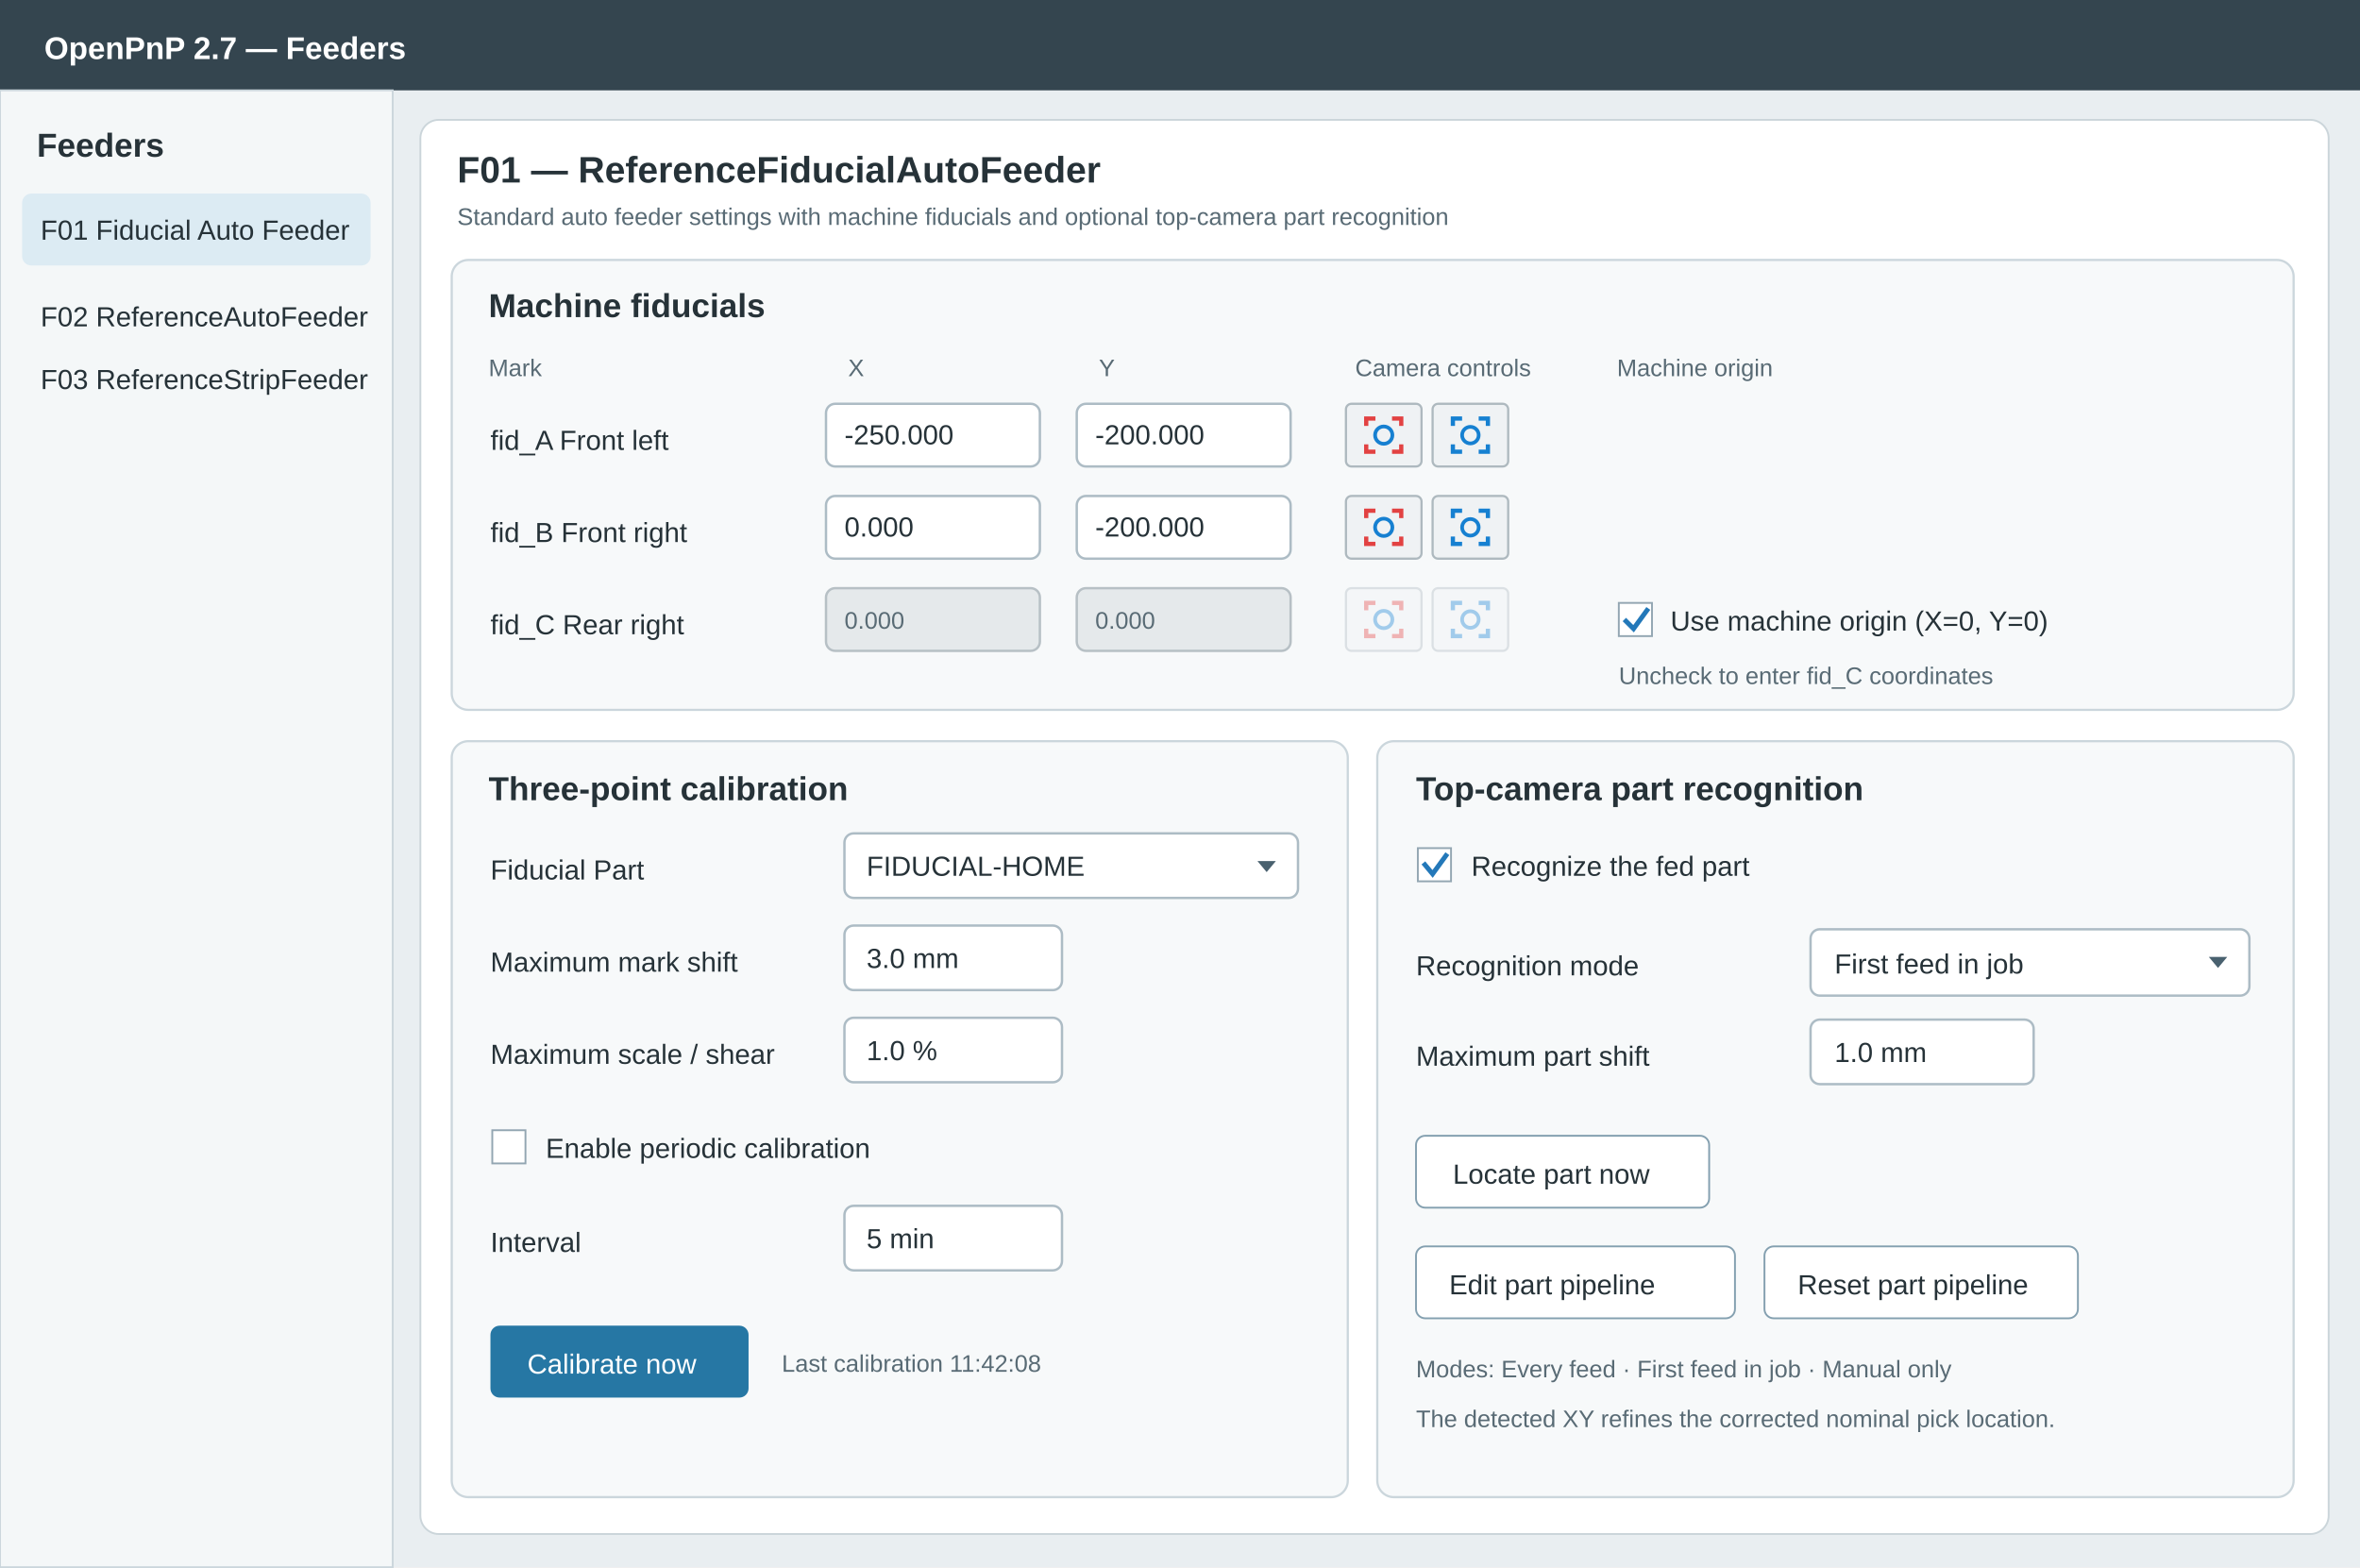
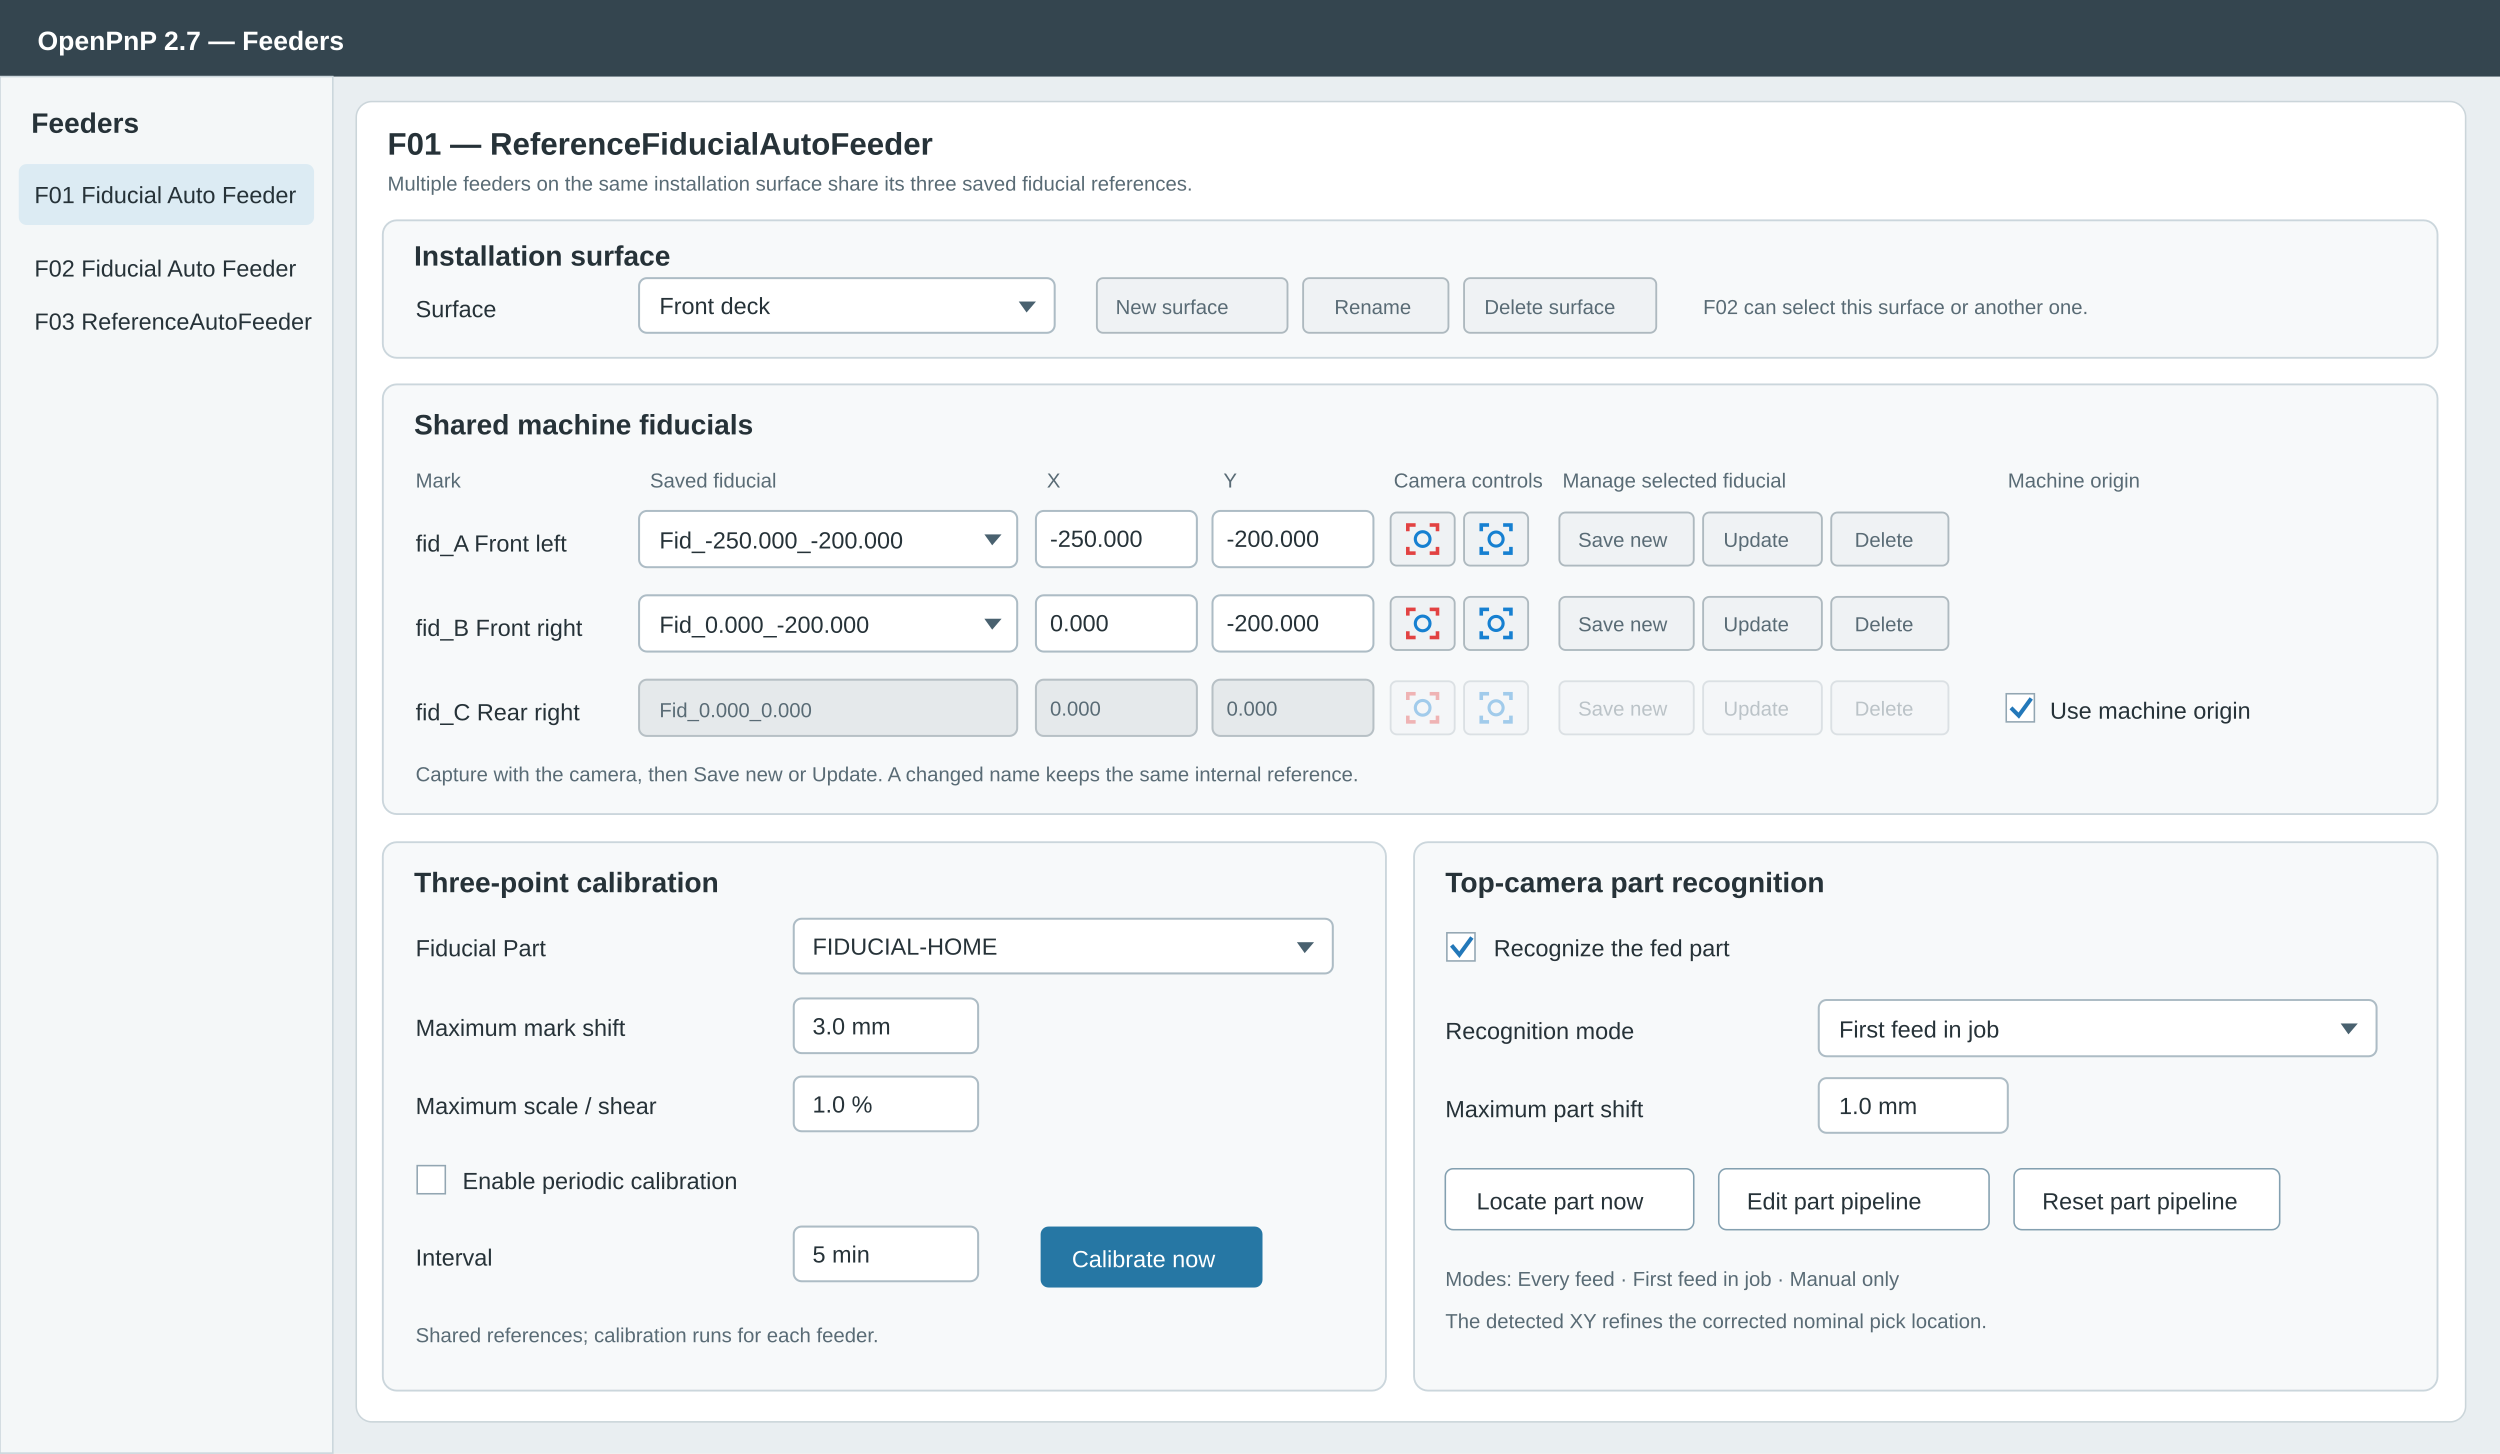
- <svg xmlns="http://www.w3.org/2000/svg" width="1280" height="850" viewBox="0 0 1280 850">
+ <svg xmlns="http://www.w3.org/2000/svg" width="1600" height="930" viewBox="0 0 1600 930">
  <defs>
    <style>
-       text { font-family: 'Segoe UI', Arial, sans-serif; fill: #263238; }
-       .title { font-size: 20px; font-weight: 700; } .section-title { font-size: 18px; font-weight: 700; }
-       .label { font-size: 15px; } .small { font-size: 13px; fill: #596b75; }
-       .field { fill: #fff; stroke: #adbcc5; stroke-width: 1.3; rx: 5; }
-       .section { fill: #f7f9fa; stroke: #cbd6dc; stroke-width: 1.2; rx: 9; }
-       .button { fill: #eff2f4; stroke: #aeb9bf; stroke-width: 1.2; rx: 3; }
-       .disabled { fill: #e5e9eb; stroke: #b7c0c5; stroke-width: 1.3; rx: 5; }
-       .light { fill: #fff; }
+       text{font-family:'Segoe UI',Arial,sans-serif;fill:#263238}.title{font-size:20px;font-weight:700}.section-title{font-size:18px;font-weight:700}.label{font-size:15px}.small{font-size:13px;fill:#596b75}.field{fill:#fff;stroke:#adbcc5;stroke-width:1.3;rx:5}.disabled{fill:#e5e9eb;stroke:#b7c0c5;stroke-width:1.3;rx:5}.section{fill:#f7f9fa;stroke:#cbd6dc;stroke-width:1.2;rx:9}.button{fill:#eff2f4;stroke:#aeb9bf;stroke-width:1.2;rx:4}.light{fill:#fff}
    </style>
-     <g id="location-controls">
-       <rect x="0" y="0" width="41" height="34" class="button" />
-       <path d="M11 12 V8 H16 M25 8 H30 V12 M11 22 V26 H16 M25 26 H30 V22" fill="none" stroke="#e24242" stroke-width="2.3" />
+     <g id="camera-controls">
+       <rect width="41" height="34" class="button" />
+       <path d="M11 12V8H16 M25 8H30V12 M11 22V26H16 M25 26H30V22" fill="none" stroke="#e24242" stroke-width="2.3" />
      <circle cx="20.5" cy="17" r="4.7" fill="none" stroke="#1680d1" stroke-width="2" />
-       <rect x="47" y="0" width="41" height="34" class="button" />
-       <path d="M58 12 V8 H63 M72 8 H77 V12 M58 22 V26 H63 M72 26 H77 V22" fill="none" stroke="#1680d1" stroke-width="2.3" />
+       <rect x="47" width="41" height="34" class="button" />
+       <path d="M58 12V8H63 M72 8H77V12 M58 22V26H63 M72 26H77V22" fill="none" stroke="#1680d1" stroke-width="2.3" />
      <circle cx="67.5" cy="17" r="4.5" fill="none" stroke="#1680d1" stroke-width="2" />
    </g>
+     <g id="mark-actions">
+       <rect width="86" height="34" class="button" />
+       <text x="12" y="22" class="small">Save new</text>
+       <rect x="92" width="76" height="34" class="button" />
+       <text x="105" y="22" class="small">Update</text>
+       <rect x="174" width="75" height="34" class="button" />
+       <text x="189" y="22" class="small">Delete</text>
+     </g>
  </defs>
-   <rect width="1280" height="850" fill="#e9eef1" />
-   <rect width="1280" height="49" fill="#34454f" />
+   <rect width="1600" height="930" fill="#e9eef1" />
+   <rect width="1600" height="49" fill="#34454f" />
  <text x="24" y="32" class="light" font-size="17" font-weight="700">OpenPnP 2.7 — Feeders</text>
-   <rect x="0" y="49" width="213" height="801" fill="#f4f7f8" stroke="#cbd6dc" />
+   <rect y="49" width="213" height="881" fill="#f4f7f8" stroke="#cbd6dc" />
  <text x="20" y="85" class="section-title">Feeders</text>
  <rect x="12" y="105" width="189" height="39" rx="5" fill="#dcebf3" />
  <text x="22" y="130" class="label">F01  Fiducial Auto Feeder</text>
-   <text x="22" y="177" class="label">F02  ReferenceAutoFeeder</text>
-   <text x="22" y="211" class="label">F03  ReferenceStripFeeder</text>
-   <rect x="228" y="65" width="1035" height="767" rx="10" fill="#fff" stroke="#cbd5da" />
+   <text x="22" y="177" class="label">F02  Fiducial Auto Feeder</text>
+   <text x="22" y="211" class="label">F03  ReferenceAutoFeeder</text>
+   <rect x="228" y="65" width="1350" height="845" rx="10" fill="#fff" stroke="#cbd5da" />
  <text x="248" y="99" class="title">F01 — ReferenceFiducialAutoFeeder</text>
-   <text x="248" y="122" class="small">Standard auto feeder settings with machine fiducials and optional top-camera part recognition</text>
-   <rect x="245" y="141" width="999" height="244" class="section" />
-   <text x="265" y="172" class="section-title">Machine fiducials</text>
-   <text x="265" y="204" class="small">Mark</text>
-   <text x="460" y="204" class="small">X</text>
-   <text x="596" y="204" class="small">Y</text>
-   <text x="735" y="204" class="small">Camera controls</text>
-   <text x="877" y="204" class="small">Machine origin</text>
-   <text x="266" y="244" class="label">fid_A  Front left</text>
-   <text x="266" y="294" class="label">fid_B  Front right</text>
-   <text x="266" y="344" class="label">fid_C  Rear right</text>
-   <g>
-     <rect x="448" y="219" width="116" height="34" class="field" />
-     <text x="458" y="241" class="label">-250.000</text>
-     <rect x="584" y="219" width="116" height="34" class="field" />
-     <text x="594" y="241" class="label">-200.000</text>
-     <use href="#location-controls" x="730" y="219" />
-   </g>
-   <g>
-     <rect x="448" y="269" width="116" height="34" class="field" />
-     <text x="458" y="291" class="label">0.000</text>
-     <rect x="584" y="269" width="116" height="34" class="field" />
-     <text x="594" y="291" class="label">-200.000</text>
-     <use href="#location-controls" x="730" y="269" />
-   </g>
-   <g>
-     <rect x="448" y="319" width="116" height="34" class="disabled" />
-     <text x="458" y="341" class="small">0.000</text>
-     <rect x="584" y="319" width="116" height="34" class="disabled" />
-     <text x="594" y="341" class="small">0.000</text>
-     <use href="#location-controls" x="730" y="319" opacity="0.38" />
-   </g>
-   <rect x="878" y="327" width="18" height="18" fill="#fff" stroke="#93a6b2" />
-   <path d="M881 336 L886 341 L894 330" fill="none" stroke="#2378b9" stroke-width="2.6" />
-   <text x="906" y="342" class="label">Use machine origin (X=0, Y=0)</text>
-   <text x="878" y="371" class="small">Uncheck to enter fid_C coordinates</text>
-   <rect x="245" y="402" width="486" height="410" class="section" />
-   <text x="265" y="434" class="section-title">Three-point calibration</text>
-   <text x="266" y="477" class="label">Fiducial Part</text>
-   <rect x="458" y="452" width="246" height="35" class="field" />
-   <text x="470" y="475" class="label">FIDUCIAL-HOME</text>
-   <path d="M682 467 L692 467 L687 473 Z" fill="#49616f" />
-   <text x="266" y="527" class="label">Maximum mark shift</text>
-   <rect x="458" y="502" width="118" height="35" class="field" />
-   <text x="470" y="525" class="label">3.0 mm</text>
-   <text x="266" y="577" class="label">Maximum scale / shear</text>
-   <rect x="458" y="552" width="118" height="35" class="field" />
-   <text x="470" y="575" class="label">1.0 %</text>
-   <rect x="267" y="613" width="18" height="18" fill="#fff" stroke="#93a6b2" />
-   <text x="296" y="628" class="label">Enable periodic calibration</text>
-   <text x="266" y="679" class="label">Interval</text>
-   <rect x="458" y="654" width="118" height="35" class="field" />
-   <text x="470" y="677" class="label">5 min</text>
-   <rect x="266" y="719" width="140" height="39" rx="5" fill="#2677a4" />
-   <text x="286" y="745" class="label light">Calibrate now</text>
-   <text x="424" y="744" class="small">Last calibration 11:42:08</text>
-   <rect x="747" y="402" width="497" height="410" class="section" />
-   <text x="768" y="434" class="section-title">Top-camera part recognition</text>
-   <rect x="769" y="460" width="18" height="18" fill="#fff" stroke="#93a6b2" />
-   <path d="M772 468 L777 474 L785 463" fill="none" stroke="#2378b9" stroke-width="2.6" />
-   <text x="798" y="475" class="label">Recognize the fed part</text>
-   <text x="768" y="529" class="label">Recognition mode</text>
-   <rect x="982" y="504" width="238" height="36" class="field" />
-   <text x="995" y="528" class="label">First feed in job</text>
-   <path d="M1198 519 L1208 519 L1203 525 Z" fill="#49616f" />
-   <text x="768" y="578" class="label">Maximum part shift</text>
-   <rect x="982" y="553" width="121" height="35" class="field" />
-   <text x="995" y="576" class="label">1.0 mm</text>
-   <rect x="768" y="616" width="159" height="39" rx="5" fill="#fff" stroke="#84a0b0" />
-   <text x="788" y="642" class="label">Locate part now</text>
-   <rect x="768" y="676" width="173" height="39" rx="5" fill="#fff" stroke="#84a0b0" />
-   <text x="786" y="702" class="label">Edit part pipeline</text>
-   <rect x="957" y="676" width="170" height="39" rx="5" fill="#fff" stroke="#84a0b0" />
-   <text x="975" y="702" class="label">Reset part pipeline</text>
-   <text x="768" y="747" class="small">Modes: Every feed · First feed in job · Manual only</text>
-   <text x="768" y="774" class="small">The detected XY refines the corrected nominal pick location.</text>
+   <text x="248" y="122" class="small">Multiple feeders on the same installation surface share its three saved fiducial references.</text>
+   <rect x="245" y="141" width="1315" height="88" class="section" />
+   <text x="265" y="170" class="section-title">Installation surface</text>
+   <text x="266" y="203" class="label">Surface</text>
+   <rect x="409" y="178" width="266" height="35" class="field" />
+   <text x="422" y="201" class="label">Front deck</text>
+   <path d="M652 193h11l-6 7z" fill="#49616f" />
+   <rect x="702" y="178" width="122" height="35" class="button" />
+   <text x="714" y="201" class="small">New surface</text>
+   <rect x="834" y="178" width="93" height="35" class="button" />
+   <text x="854" y="201" class="small">Rename</text>
+   <rect x="937" y="178" width="123" height="35" class="button" />
+   <text x="950" y="201" class="small">Delete surface</text>
+   <text x="1090" y="201" class="small">F02 can select this surface or another one.</text>
+   <rect x="245" y="246" width="1315" height="275" class="section" />
+   <text x="265" y="278" class="section-title">Shared machine fiducials</text>
+   <text x="266" y="312" class="small">Mark</text>
+   <text x="416" y="312" class="small">Saved fiducial</text>
+   <text x="670" y="312" class="small">X</text>
+   <text x="783" y="312" class="small">Y</text>
+   <text x="892" y="312" class="small">Camera controls</text>
+   <text x="1000" y="312" class="small">Manage selected fiducial</text>
+   <text x="1285" y="312" class="small">Machine origin</text>
+   <text x="266" y="353" class="label">fid_A  Front left</text>
+   <rect x="409" y="327" width="242" height="36" class="field" />
+   <text x="422" y="351" class="label">Fid_-250.000_-200.000</text>
+   <path d="M630 342h11l-6 7z" fill="#49616f" />
+   <rect x="663" y="327" width="103" height="36" class="field" />
+   <text x="672" y="350" class="label">-250.000</text>
+   <rect x="776" y="327" width="103" height="36" class="field" />
+   <text x="785" y="350" class="label">-200.000</text>
+   <use href="#camera-controls" x="890" y="328" />
+   <use href="#mark-actions" x="998" y="328" />
+   <text x="266" y="407" class="label">fid_B  Front right</text>
+   <rect x="409" y="381" width="242" height="36" class="field" />
+   <text x="422" y="405" class="label">Fid_0.000_-200.000</text>
+   <path d="M630 396h11l-6 7z" fill="#49616f" />
+   <rect x="663" y="381" width="103" height="36" class="field" />
+   <text x="672" y="404" class="label">0.000</text>
+   <rect x="776" y="381" width="103" height="36" class="field" />
+   <text x="785" y="404" class="label">-200.000</text>
+   <use href="#camera-controls" x="890" y="382" />
+   <use href="#mark-actions" x="998" y="382" />
+   <text x="266" y="461" class="label">fid_C  Rear right</text>
+   <rect x="409" y="435" width="242" height="36" class="disabled" />
+   <text x="422" y="459" class="small">Fid_0.000_0.000</text>
+   <rect x="663" y="435" width="103" height="36" class="disabled" />
+   <text x="672" y="458" class="small">0.000</text>
+   <rect x="776" y="435" width="103" height="36" class="disabled" />
+   <text x="785" y="458" class="small">0.000</text>
+   <use href="#camera-controls" x="890" y="436" opacity="0.38" />
+   <use href="#mark-actions" x="998" y="436" opacity="0.38" />
+   <rect x="1284" y="444" width="18" height="18" fill="#fff" stroke="#93a6b2" />
+   <path d="M1287 453l5 5 8-11" fill="none" stroke="#2378b9" stroke-width="2.6" />
+   <text x="1312" y="460" class="label">Use machine origin</text>
+   <text x="266" y="500" class="small">Capture with the camera, then Save new or Update. A changed name keeps the same internal reference.</text>
+   <rect x="245" y="539" width="642" height="351" class="section" />
+   <text x="265" y="571" class="section-title">Three-point calibration</text>
+   <text x="266" y="612" class="label">Fiducial Part</text>
+   <rect x="508" y="588" width="345" height="35" class="field" />
+   <text x="520" y="611" class="label">FIDUCIAL-HOME</text>
+   <path d="M830 603h11l-6 7z" fill="#49616f" />
+   <text x="266" y="663" class="label">Maximum mark shift</text>
+   <rect x="508" y="639" width="118" height="35" class="field" />
+   <text x="520" y="662" class="label">3.0 mm</text>
+   <text x="266" y="713" class="label">Maximum scale / shear</text>
+   <rect x="508" y="689" width="118" height="35" class="field" />
+   <text x="520" y="712" class="label">1.0 %</text>
+   <rect x="267" y="746" width="18" height="18" fill="#fff" stroke="#93a6b2" />
+   <text x="296" y="761" class="label">Enable periodic calibration</text>
+   <text x="266" y="810" class="label">Interval</text>
+   <rect x="508" y="785" width="118" height="35" class="field" />
+   <text x="520" y="808" class="label">5 min</text>
+   <rect x="666" y="785" width="142" height="39" rx="5" fill="#2677a4" />
+   <text x="686" y="811" class="label light">Calibrate now</text>
+   <text x="266" y="859" class="small">Shared references; calibration runs for each feeder.</text>
+   <rect x="905" y="539" width="655" height="351" class="section" />
+   <text x="925" y="571" class="section-title">Top-camera part recognition</text>
+   <rect x="926" y="597" width="18" height="18" fill="#fff" stroke="#93a6b2" />
+   <path d="M929 605l5 6 8-11" fill="none" stroke="#2378b9" stroke-width="2.6" />
+   <text x="956" y="612" class="label">Recognize the fed part</text>
+   <text x="925" y="665" class="label">Recognition mode</text>
+   <rect x="1164" y="640" width="357" height="36" class="field" />
+   <text x="1177" y="664" class="label">First feed in job</text>
+   <path d="M1498 655h11l-6 7z" fill="#49616f" />
+   <text x="925" y="715" class="label">Maximum part shift</text>
+   <rect x="1164" y="690" width="121" height="35" class="field" />
+   <text x="1177" y="713" class="label">1.0 mm</text>
+   <rect x="925" y="748" width="159" height="39" rx="5" fill="#fff" stroke="#84a0b0" />
+   <text x="945" y="774" class="label">Locate part now</text>
+   <rect x="1100" y="748" width="173" height="39" rx="5" fill="#fff" stroke="#84a0b0" />
+   <text x="1118" y="774" class="label">Edit part pipeline</text>
+   <rect x="1289" y="748" width="170" height="39" rx="5" fill="#fff" stroke="#84a0b0" />
+   <text x="1307" y="774" class="label">Reset part pipeline</text>
+   <text x="925" y="823" class="small">Modes: Every feed · First feed in job · Manual only</text>
+   <text x="925" y="850" class="small">The detected XY refines the corrected nominal pick location.</text>
</svg>
